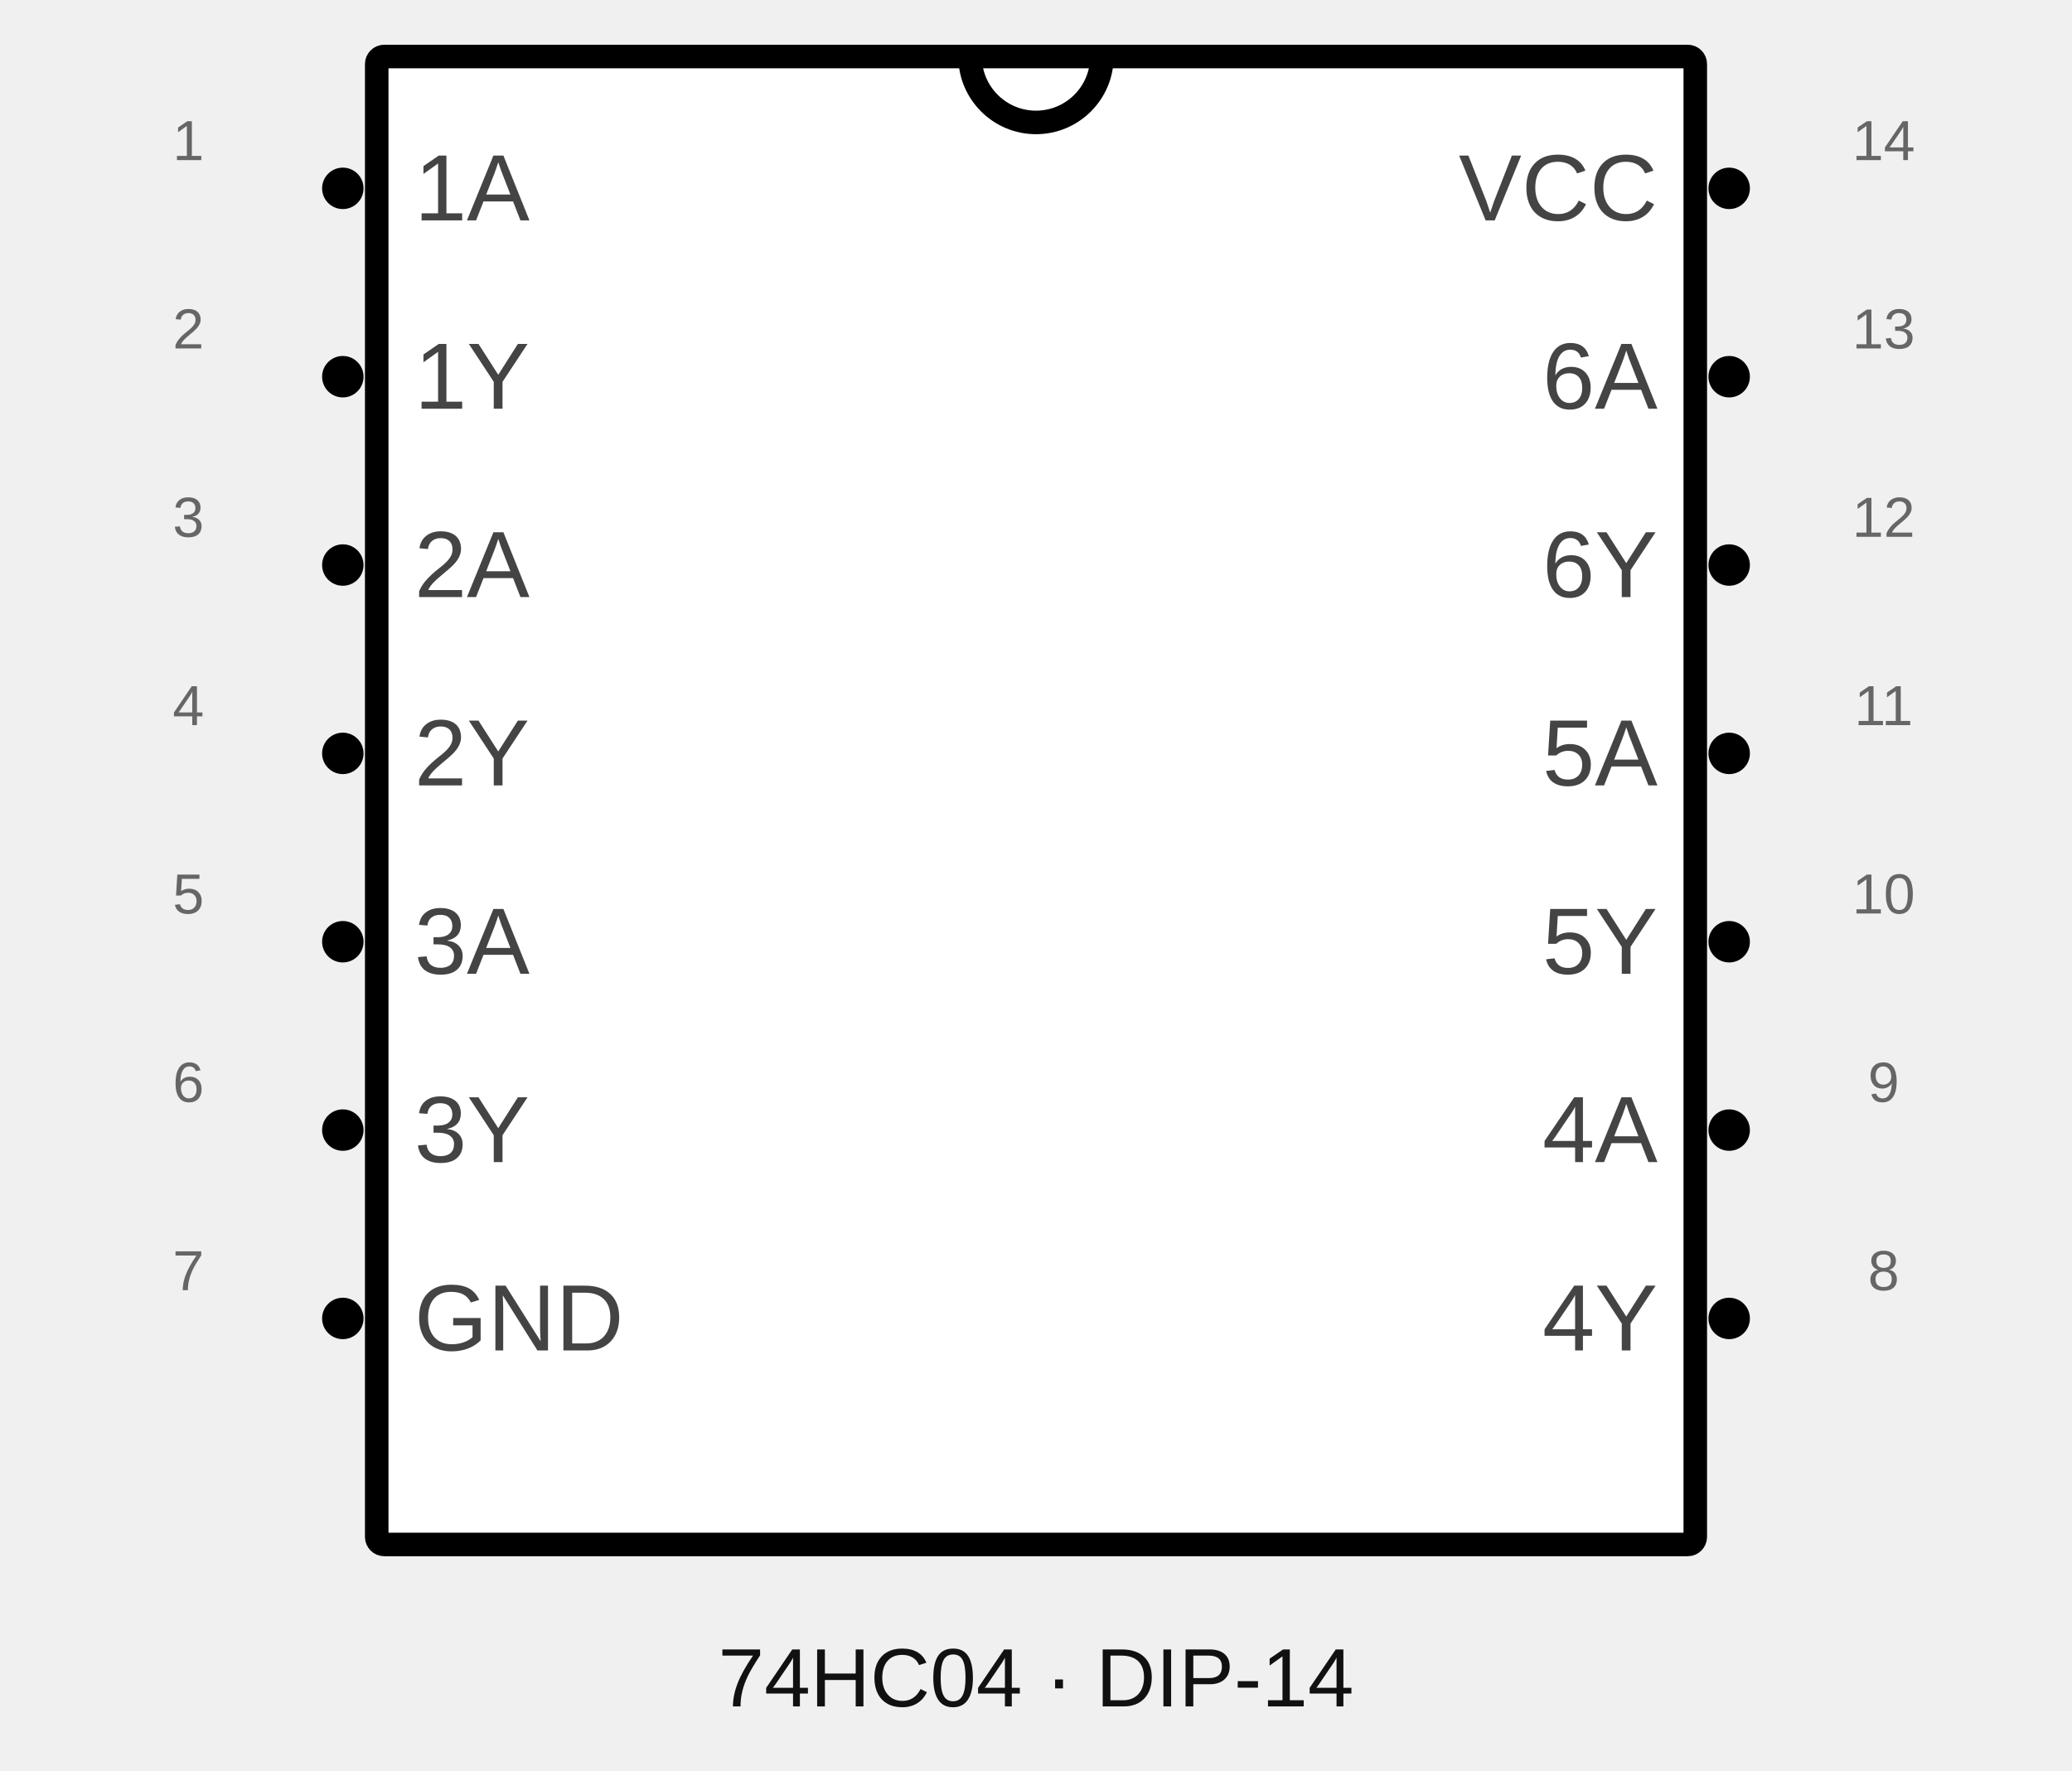
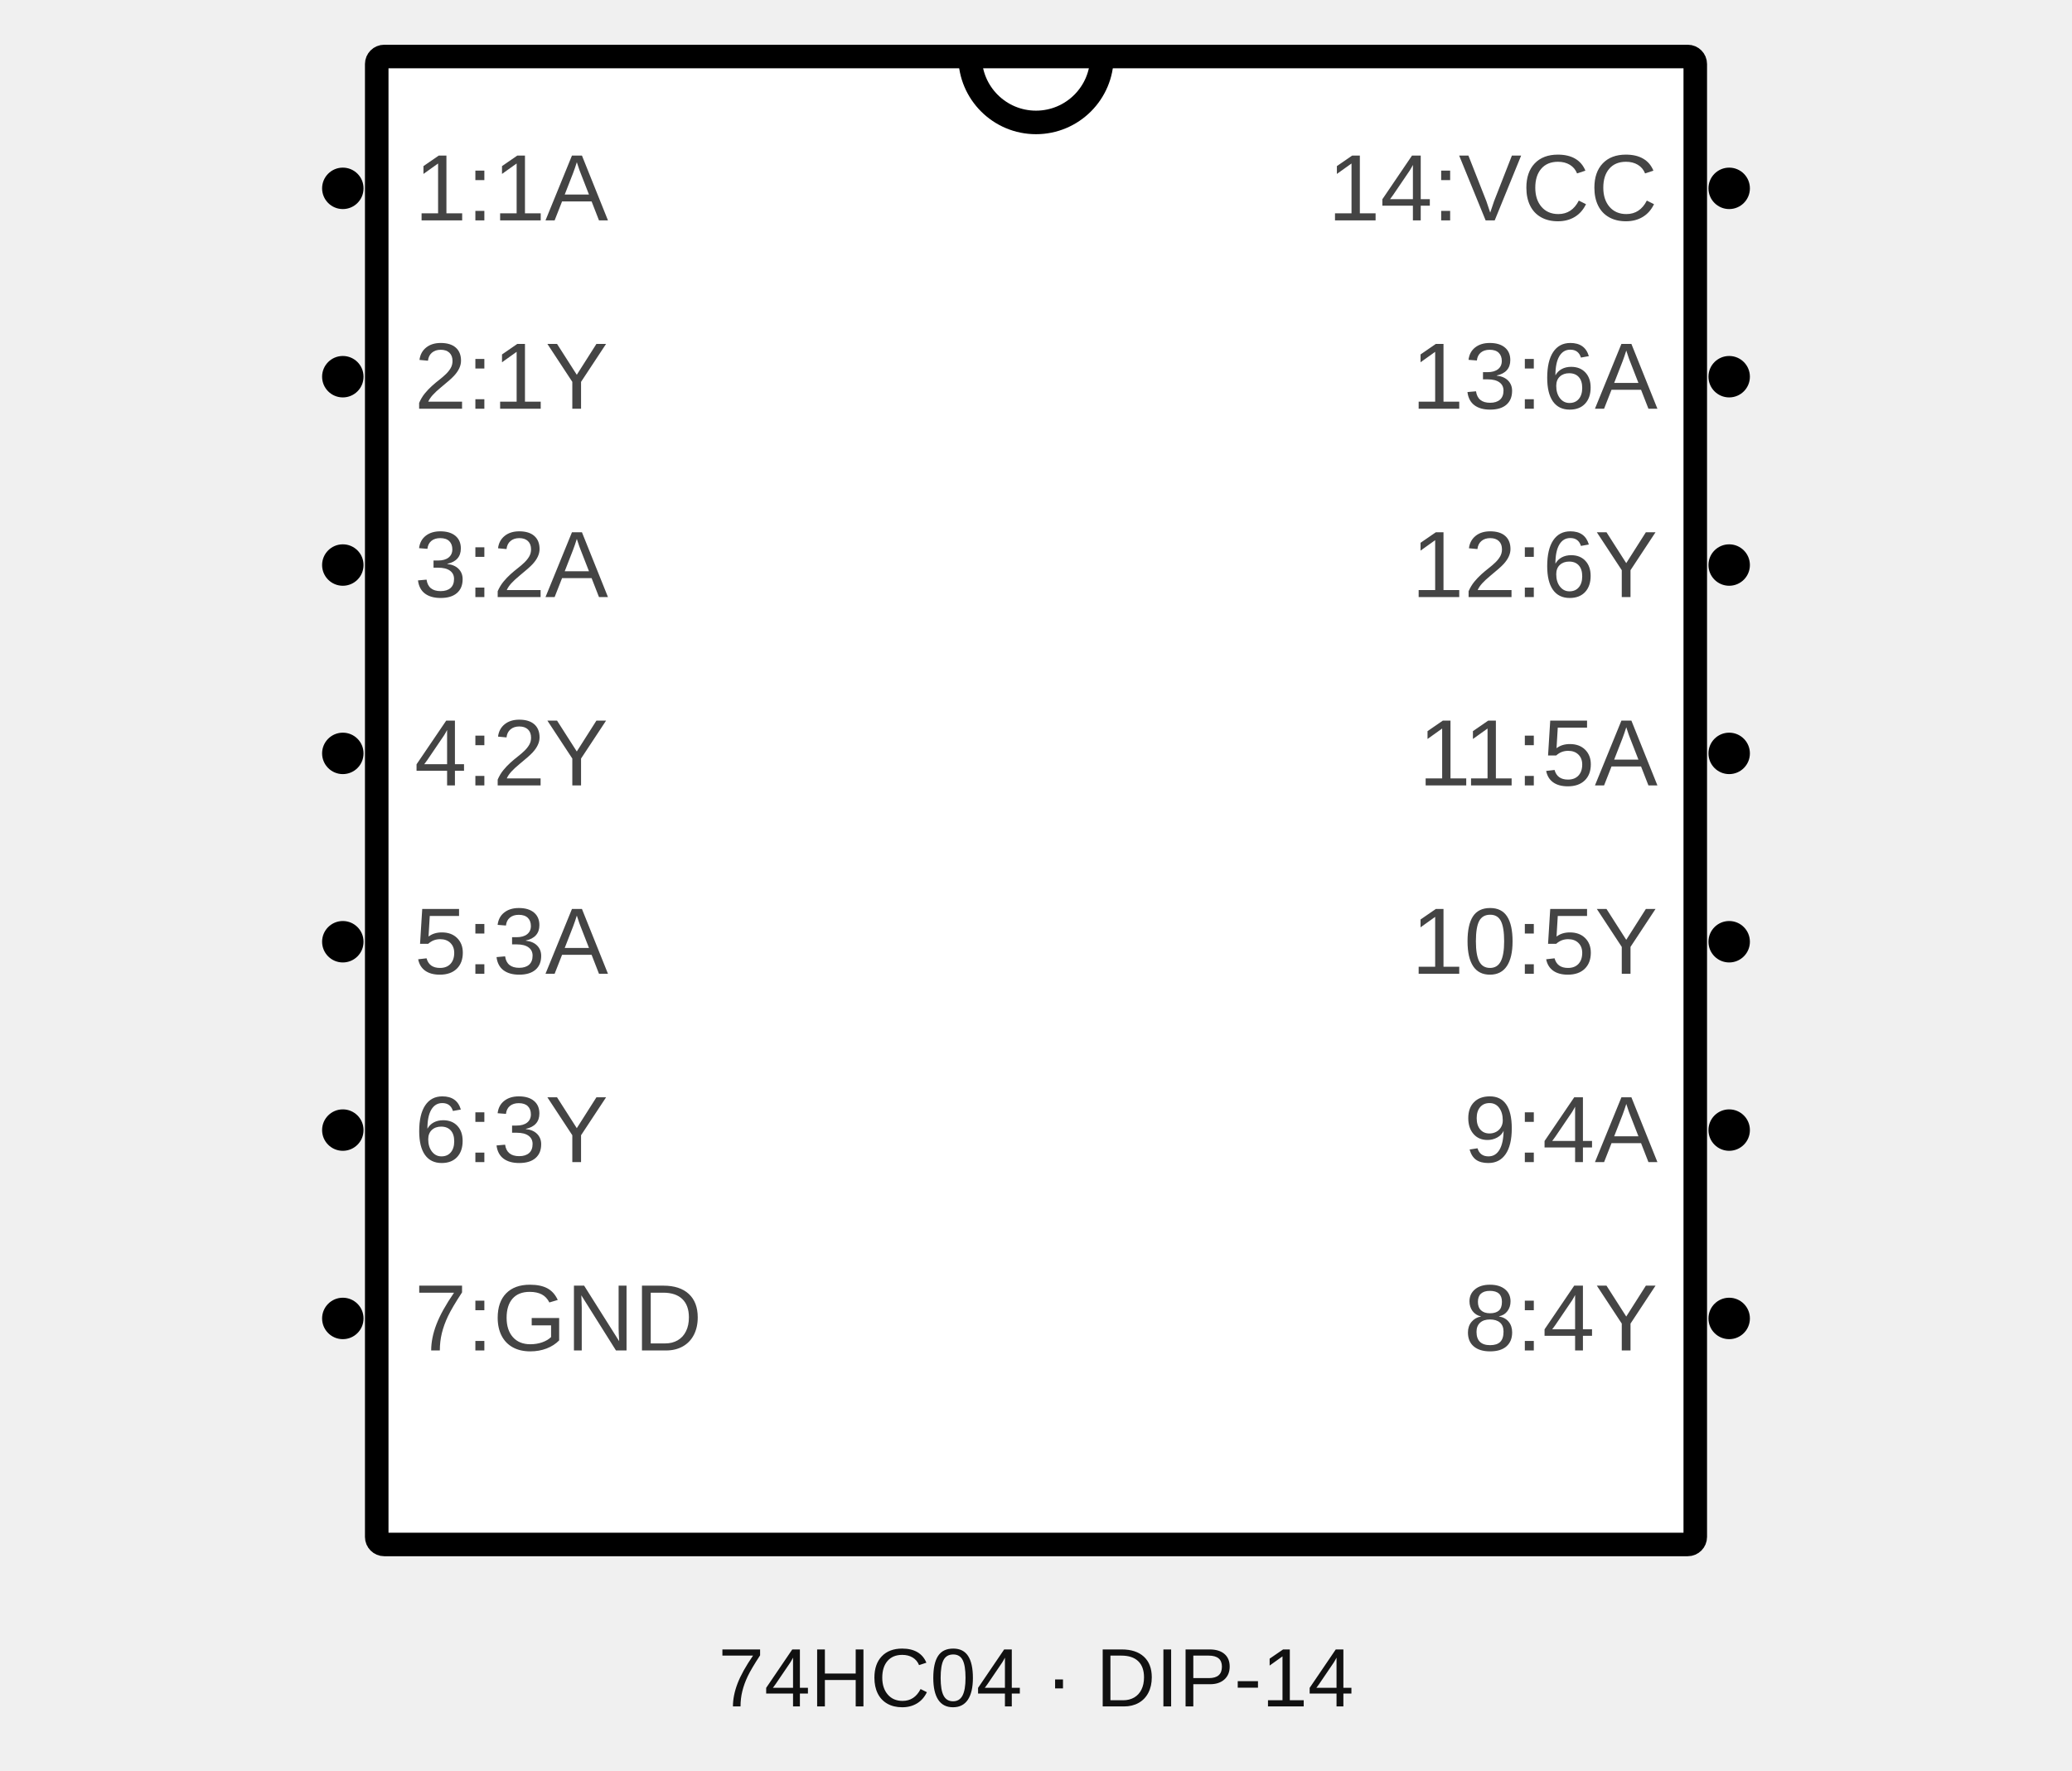
<svg xmlns="http://www.w3.org/2000/svg" viewBox="0 0 1100 940" role="img" aria-labelledby="title desc">
  <style>.body{fill:#fff;stroke:#000;stroke-width:12.5}.lead{stroke:#787878;stroke-width:9.72;stroke-linecap:round}.node{fill:#000}.pin{fill:none;stroke:none}.name{font:50px "Droid Sans",Arial,sans-serif;fill:#444}.number{font:30px "Droid Sans",Arial,sans-serif;fill:#666}.title{font:44px "Droid Sans",Arial,sans-serif;fill:#111}</style>
  <text class="title" x="550" y="906" text-anchor="middle">74HC04 · DIP-14</text>
  <rect class="body" x="200" y="30" width="700" height="790" rx="4" />
  <path d="M515.0 30a35 35 0 0 0 70 0" fill="none" stroke="#000" stroke-width="12.5" />
-   <circle class="node" cx="182" cy="100" r="11" />
+   <circle class="node" id="connector0node" data-pin-number="1" data-pin-name="1A" data-direction="input" data-component-selector="@1" cx="182" cy="100" r="11" />
  <rect class="pin" id="connector0pin" data-pin-number="1" data-pin-name="1A" data-direction="input" x="5" y="95" width="195" height="10" />
-   <text class="name" x="220" y="117" text-anchor="start">1A</text>
-   <text class="number" x="100" y="85" text-anchor="middle">1</text>
-   <circle class="node" cx="182" cy="200" r="11" />
+   <text class="name" x="220" y="117" text-anchor="start">1:1A</text>
+   <circle class="node" id="connector1node" data-pin-number="2" data-pin-name="1Y" data-direction="output" data-component-selector="@2" cx="182" cy="200" r="11" />
  <rect class="pin" id="connector1pin" data-pin-number="2" data-pin-name="1Y" data-direction="output" x="5" y="195" width="195" height="10" />
-   <text class="name" x="220" y="217" text-anchor="start">1Y</text>
-   <text class="number" x="100" y="185" text-anchor="middle">2</text>
-   <circle class="node" cx="182" cy="300" r="11" />
+   <text class="name" x="220" y="217" text-anchor="start">2:1Y</text>
+   <circle class="node" id="connector2node" data-pin-number="3" data-pin-name="2A" data-direction="input" data-component-selector="@3" cx="182" cy="300" r="11" />
  <rect class="pin" id="connector2pin" data-pin-number="3" data-pin-name="2A" data-direction="input" x="5" y="295" width="195" height="10" />
-   <text class="name" x="220" y="317" text-anchor="start">2A</text>
-   <text class="number" x="100" y="285" text-anchor="middle">3</text>
-   <circle class="node" cx="182" cy="400" r="11" />
+   <text class="name" x="220" y="317" text-anchor="start">3:2A</text>
+   <circle class="node" id="connector3node" data-pin-number="4" data-pin-name="2Y" data-direction="output" data-component-selector="@4" cx="182" cy="400" r="11" />
  <rect class="pin" id="connector3pin" data-pin-number="4" data-pin-name="2Y" data-direction="output" x="5" y="395" width="195" height="10" />
-   <text class="name" x="220" y="417" text-anchor="start">2Y</text>
-   <text class="number" x="100" y="385" text-anchor="middle">4</text>
-   <circle class="node" cx="182" cy="500" r="11" />
+   <text class="name" x="220" y="417" text-anchor="start">4:2Y</text>
+   <circle class="node" id="connector4node" data-pin-number="5" data-pin-name="3A" data-direction="input" data-component-selector="@5" cx="182" cy="500" r="11" />
  <rect class="pin" id="connector4pin" data-pin-number="5" data-pin-name="3A" data-direction="input" x="5" y="495" width="195" height="10" />
-   <text class="name" x="220" y="517" text-anchor="start">3A</text>
-   <text class="number" x="100" y="485" text-anchor="middle">5</text>
-   <circle class="node" cx="182" cy="600" r="11" />
+   <text class="name" x="220" y="517" text-anchor="start">5:3A</text>
+   <circle class="node" id="connector5node" data-pin-number="6" data-pin-name="3Y" data-direction="output" data-component-selector="@6" cx="182" cy="600" r="11" />
  <rect class="pin" id="connector5pin" data-pin-number="6" data-pin-name="3Y" data-direction="output" x="5" y="595" width="195" height="10" />
-   <text class="name" x="220" y="617" text-anchor="start">3Y</text>
-   <text class="number" x="100" y="585" text-anchor="middle">6</text>
-   <circle class="node" cx="182" cy="700" r="11" />
+   <text class="name" x="220" y="617" text-anchor="start">6:3Y</text>
+   <circle class="node" id="connector6node" data-pin-number="7" data-pin-name="GND" data-direction="power" data-component-selector="@7" cx="182" cy="700" r="11" />
  <rect class="pin" id="connector6pin" data-pin-number="7" data-pin-name="GND" data-direction="power" x="5" y="695" width="195" height="10" />
-   <text class="name" x="220" y="717" text-anchor="start">GND</text>
-   <text class="number" x="100" y="685" text-anchor="middle">7</text>
-   <circle class="node" cx="918" cy="700" r="11" />
+   <text class="name" x="220" y="717" text-anchor="start">7:GND</text>
+   <circle class="node" id="connector7node" data-pin-number="8" data-pin-name="4Y" data-direction="output" data-component-selector="@8" cx="918" cy="700" r="11" />
  <rect class="pin" id="connector7pin" data-pin-number="8" data-pin-name="4Y" data-direction="output" x="900" y="695" width="195" height="10" />
-   <text class="name" x="880" y="717" text-anchor="end">4Y</text>
-   <text class="number" x="1000" y="685" text-anchor="middle">8</text>
-   <circle class="node" cx="918" cy="600" r="11" />
+   <text class="name" x="880" y="717" text-anchor="end">8:4Y</text>
+   <circle class="node" id="connector8node" data-pin-number="9" data-pin-name="4A" data-direction="input" data-component-selector="@9" cx="918" cy="600" r="11" />
  <rect class="pin" id="connector8pin" data-pin-number="9" data-pin-name="4A" data-direction="input" x="900" y="595" width="195" height="10" />
-   <text class="name" x="880" y="617" text-anchor="end">4A</text>
-   <text class="number" x="1000" y="585" text-anchor="middle">9</text>
-   <circle class="node" cx="918" cy="500" r="11" />
+   <text class="name" x="880" y="617" text-anchor="end">9:4A</text>
+   <circle class="node" id="connector9node" data-pin-number="10" data-pin-name="5Y" data-direction="output" data-component-selector="@10" cx="918" cy="500" r="11" />
  <rect class="pin" id="connector9pin" data-pin-number="10" data-pin-name="5Y" data-direction="output" x="900" y="495" width="195" height="10" />
-   <text class="name" x="880" y="517" text-anchor="end">5Y</text>
-   <text class="number" x="1000" y="485" text-anchor="middle">10</text>
-   <circle class="node" cx="918" cy="400" r="11" />
+   <text class="name" x="880" y="517" text-anchor="end">10:5Y</text>
+   <circle class="node" id="connector10node" data-pin-number="11" data-pin-name="5A" data-direction="input" data-component-selector="@11" cx="918" cy="400" r="11" />
  <rect class="pin" id="connector10pin" data-pin-number="11" data-pin-name="5A" data-direction="input" x="900" y="395" width="195" height="10" />
-   <text class="name" x="880" y="417" text-anchor="end">5A</text>
-   <text class="number" x="1000" y="385" text-anchor="middle">11</text>
-   <circle class="node" cx="918" cy="300" r="11" />
+   <text class="name" x="880" y="417" text-anchor="end">11:5A</text>
+   <circle class="node" id="connector11node" data-pin-number="12" data-pin-name="6Y" data-direction="output" data-component-selector="@12" cx="918" cy="300" r="11" />
  <rect class="pin" id="connector11pin" data-pin-number="12" data-pin-name="6Y" data-direction="output" x="900" y="295" width="195" height="10" />
-   <text class="name" x="880" y="317" text-anchor="end">6Y</text>
-   <text class="number" x="1000" y="285" text-anchor="middle">12</text>
-   <circle class="node" cx="918" cy="200" r="11" />
+   <text class="name" x="880" y="317" text-anchor="end">12:6Y</text>
+   <circle class="node" id="connector12node" data-pin-number="13" data-pin-name="6A" data-direction="input" data-component-selector="@13" cx="918" cy="200" r="11" />
  <rect class="pin" id="connector12pin" data-pin-number="13" data-pin-name="6A" data-direction="input" x="900" y="195" width="195" height="10" />
-   <text class="name" x="880" y="217" text-anchor="end">6A</text>
-   <text class="number" x="1000" y="185" text-anchor="middle">13</text>
-   <circle class="node" cx="918" cy="100" r="11" />
+   <text class="name" x="880" y="217" text-anchor="end">13:6A</text>
+   <circle class="node" id="connector13node" data-pin-number="14" data-pin-name="VCC" data-direction="power" data-component-selector="@14" cx="918" cy="100" r="11" />
  <rect class="pin" id="connector13pin" data-pin-number="14" data-pin-name="VCC" data-direction="power" x="900" y="95" width="195" height="10" />
-   <text class="name" x="880" y="117" text-anchor="end">VCC</text>
-   <text class="number" x="1000" y="85" text-anchor="middle">14</text>
+   <text class="name" x="880" y="117" text-anchor="end">14:VCC</text>
</svg>
